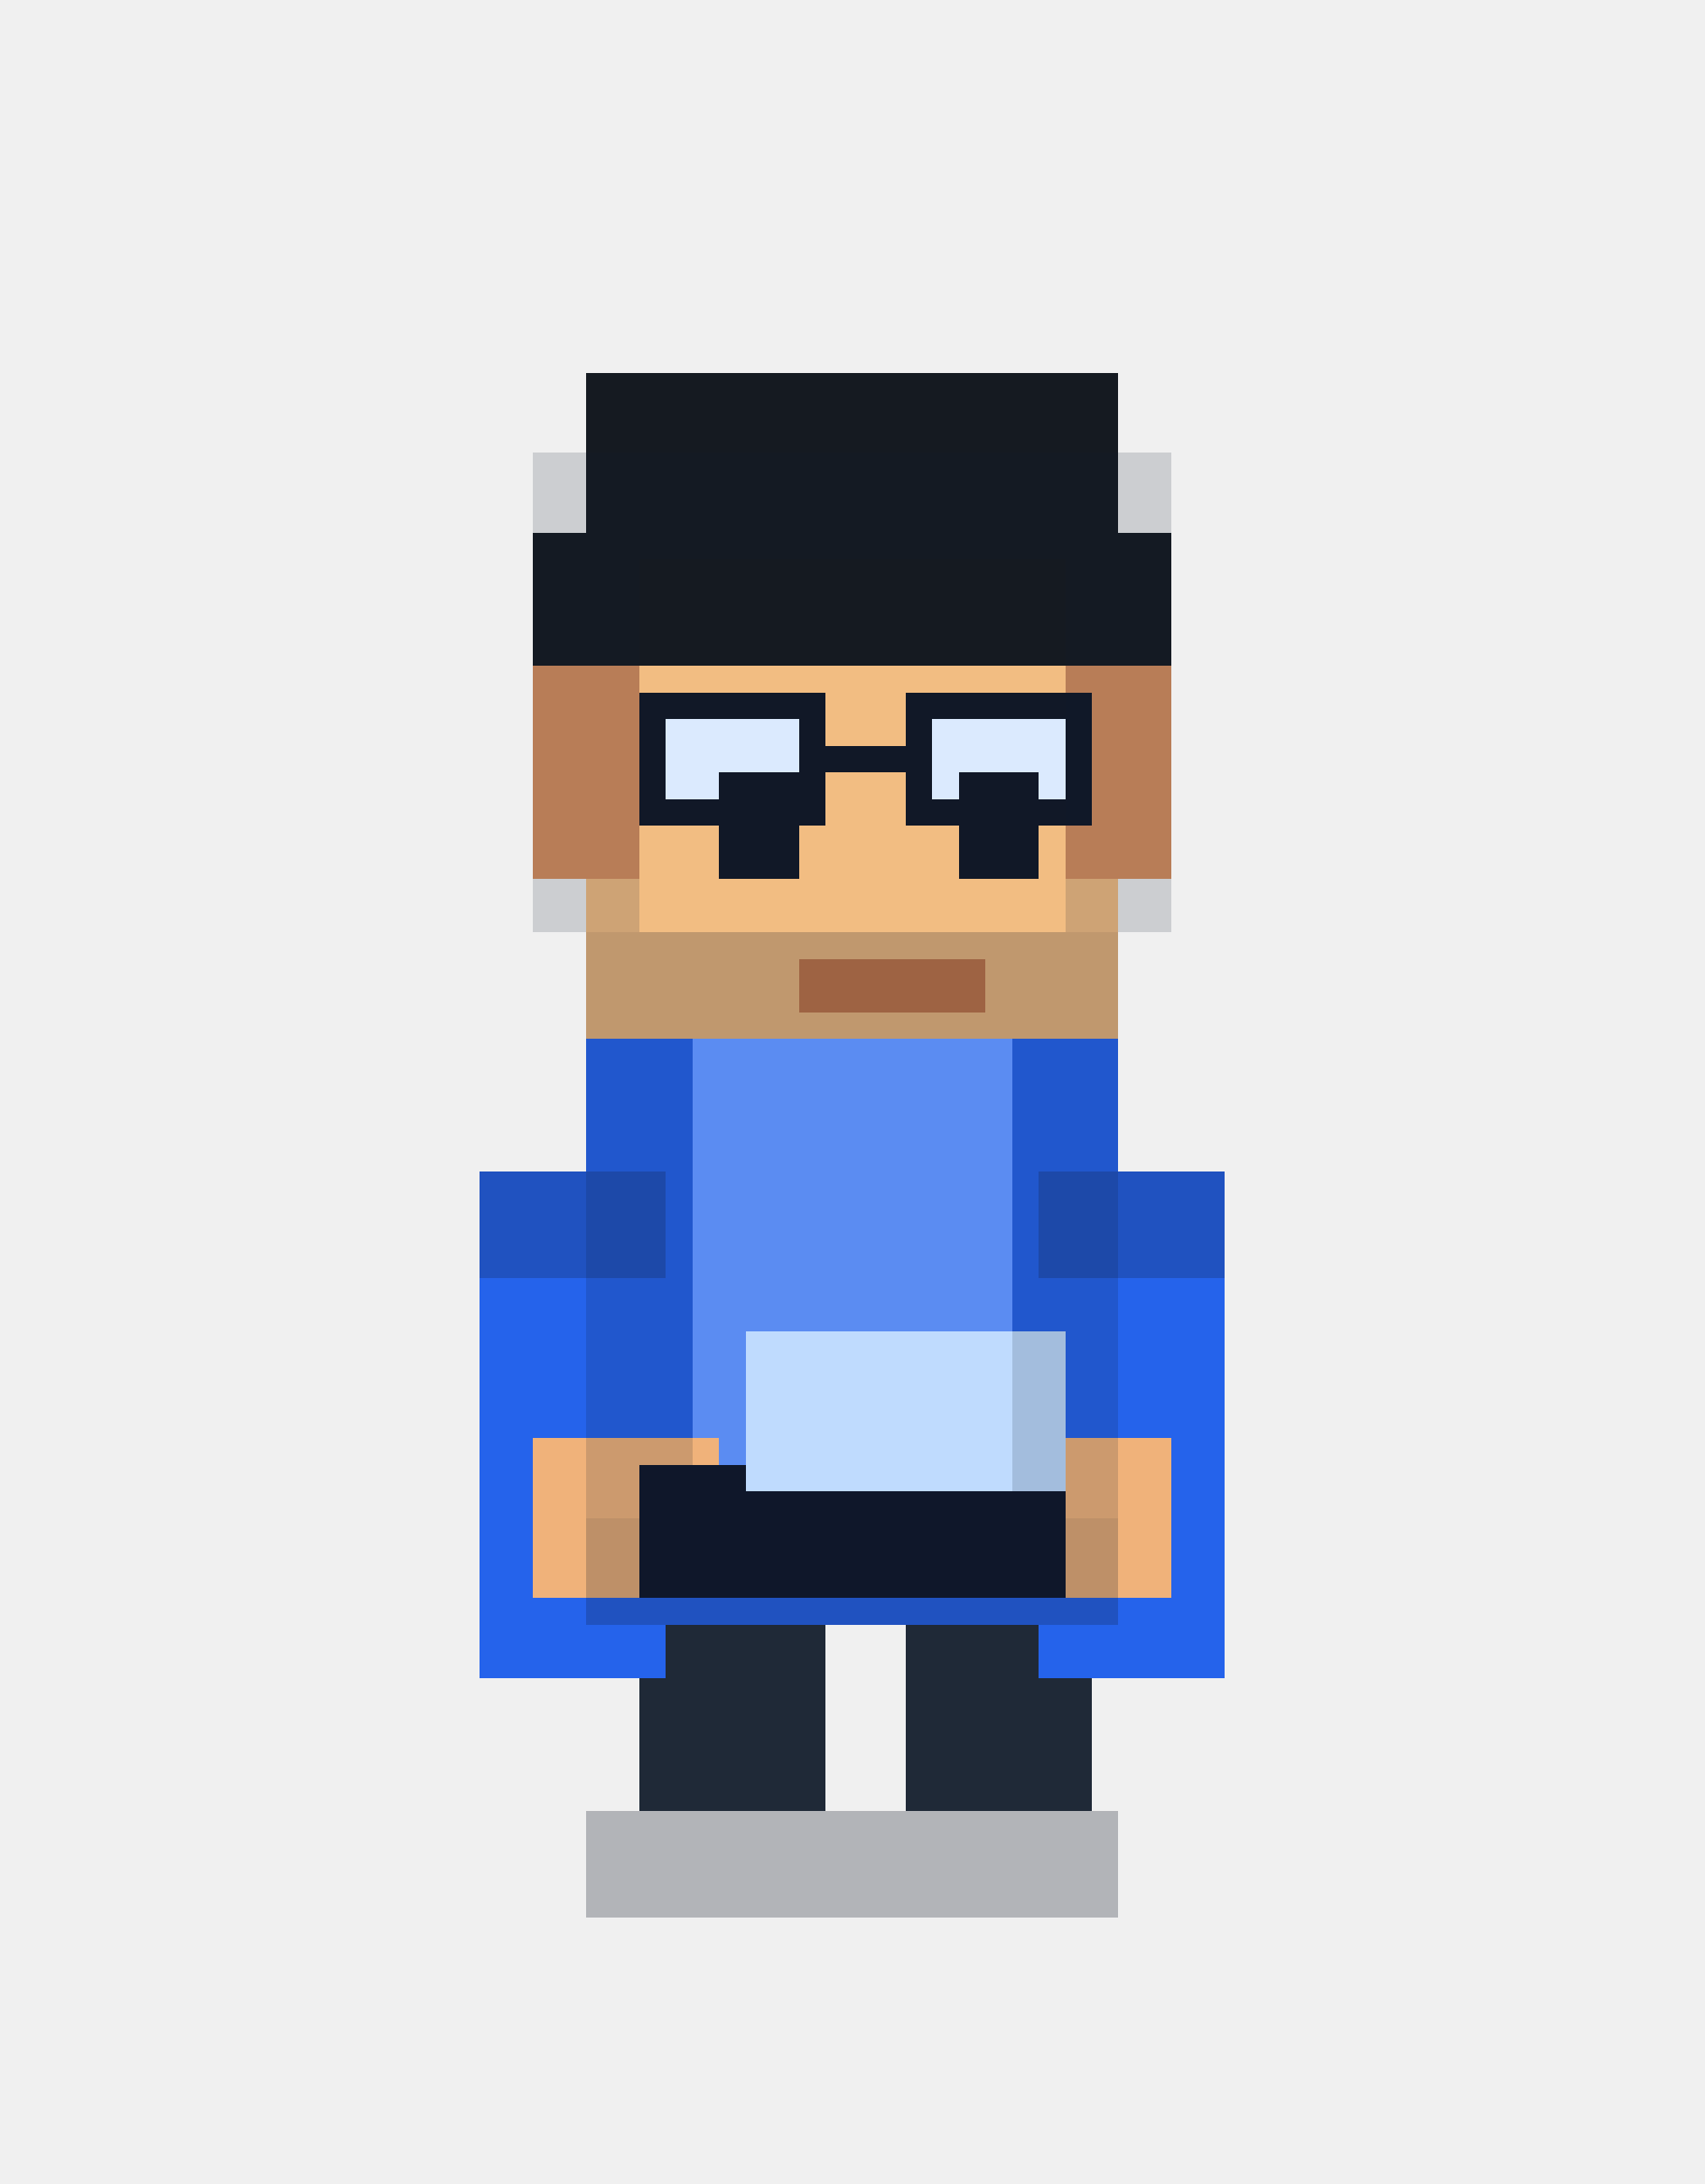
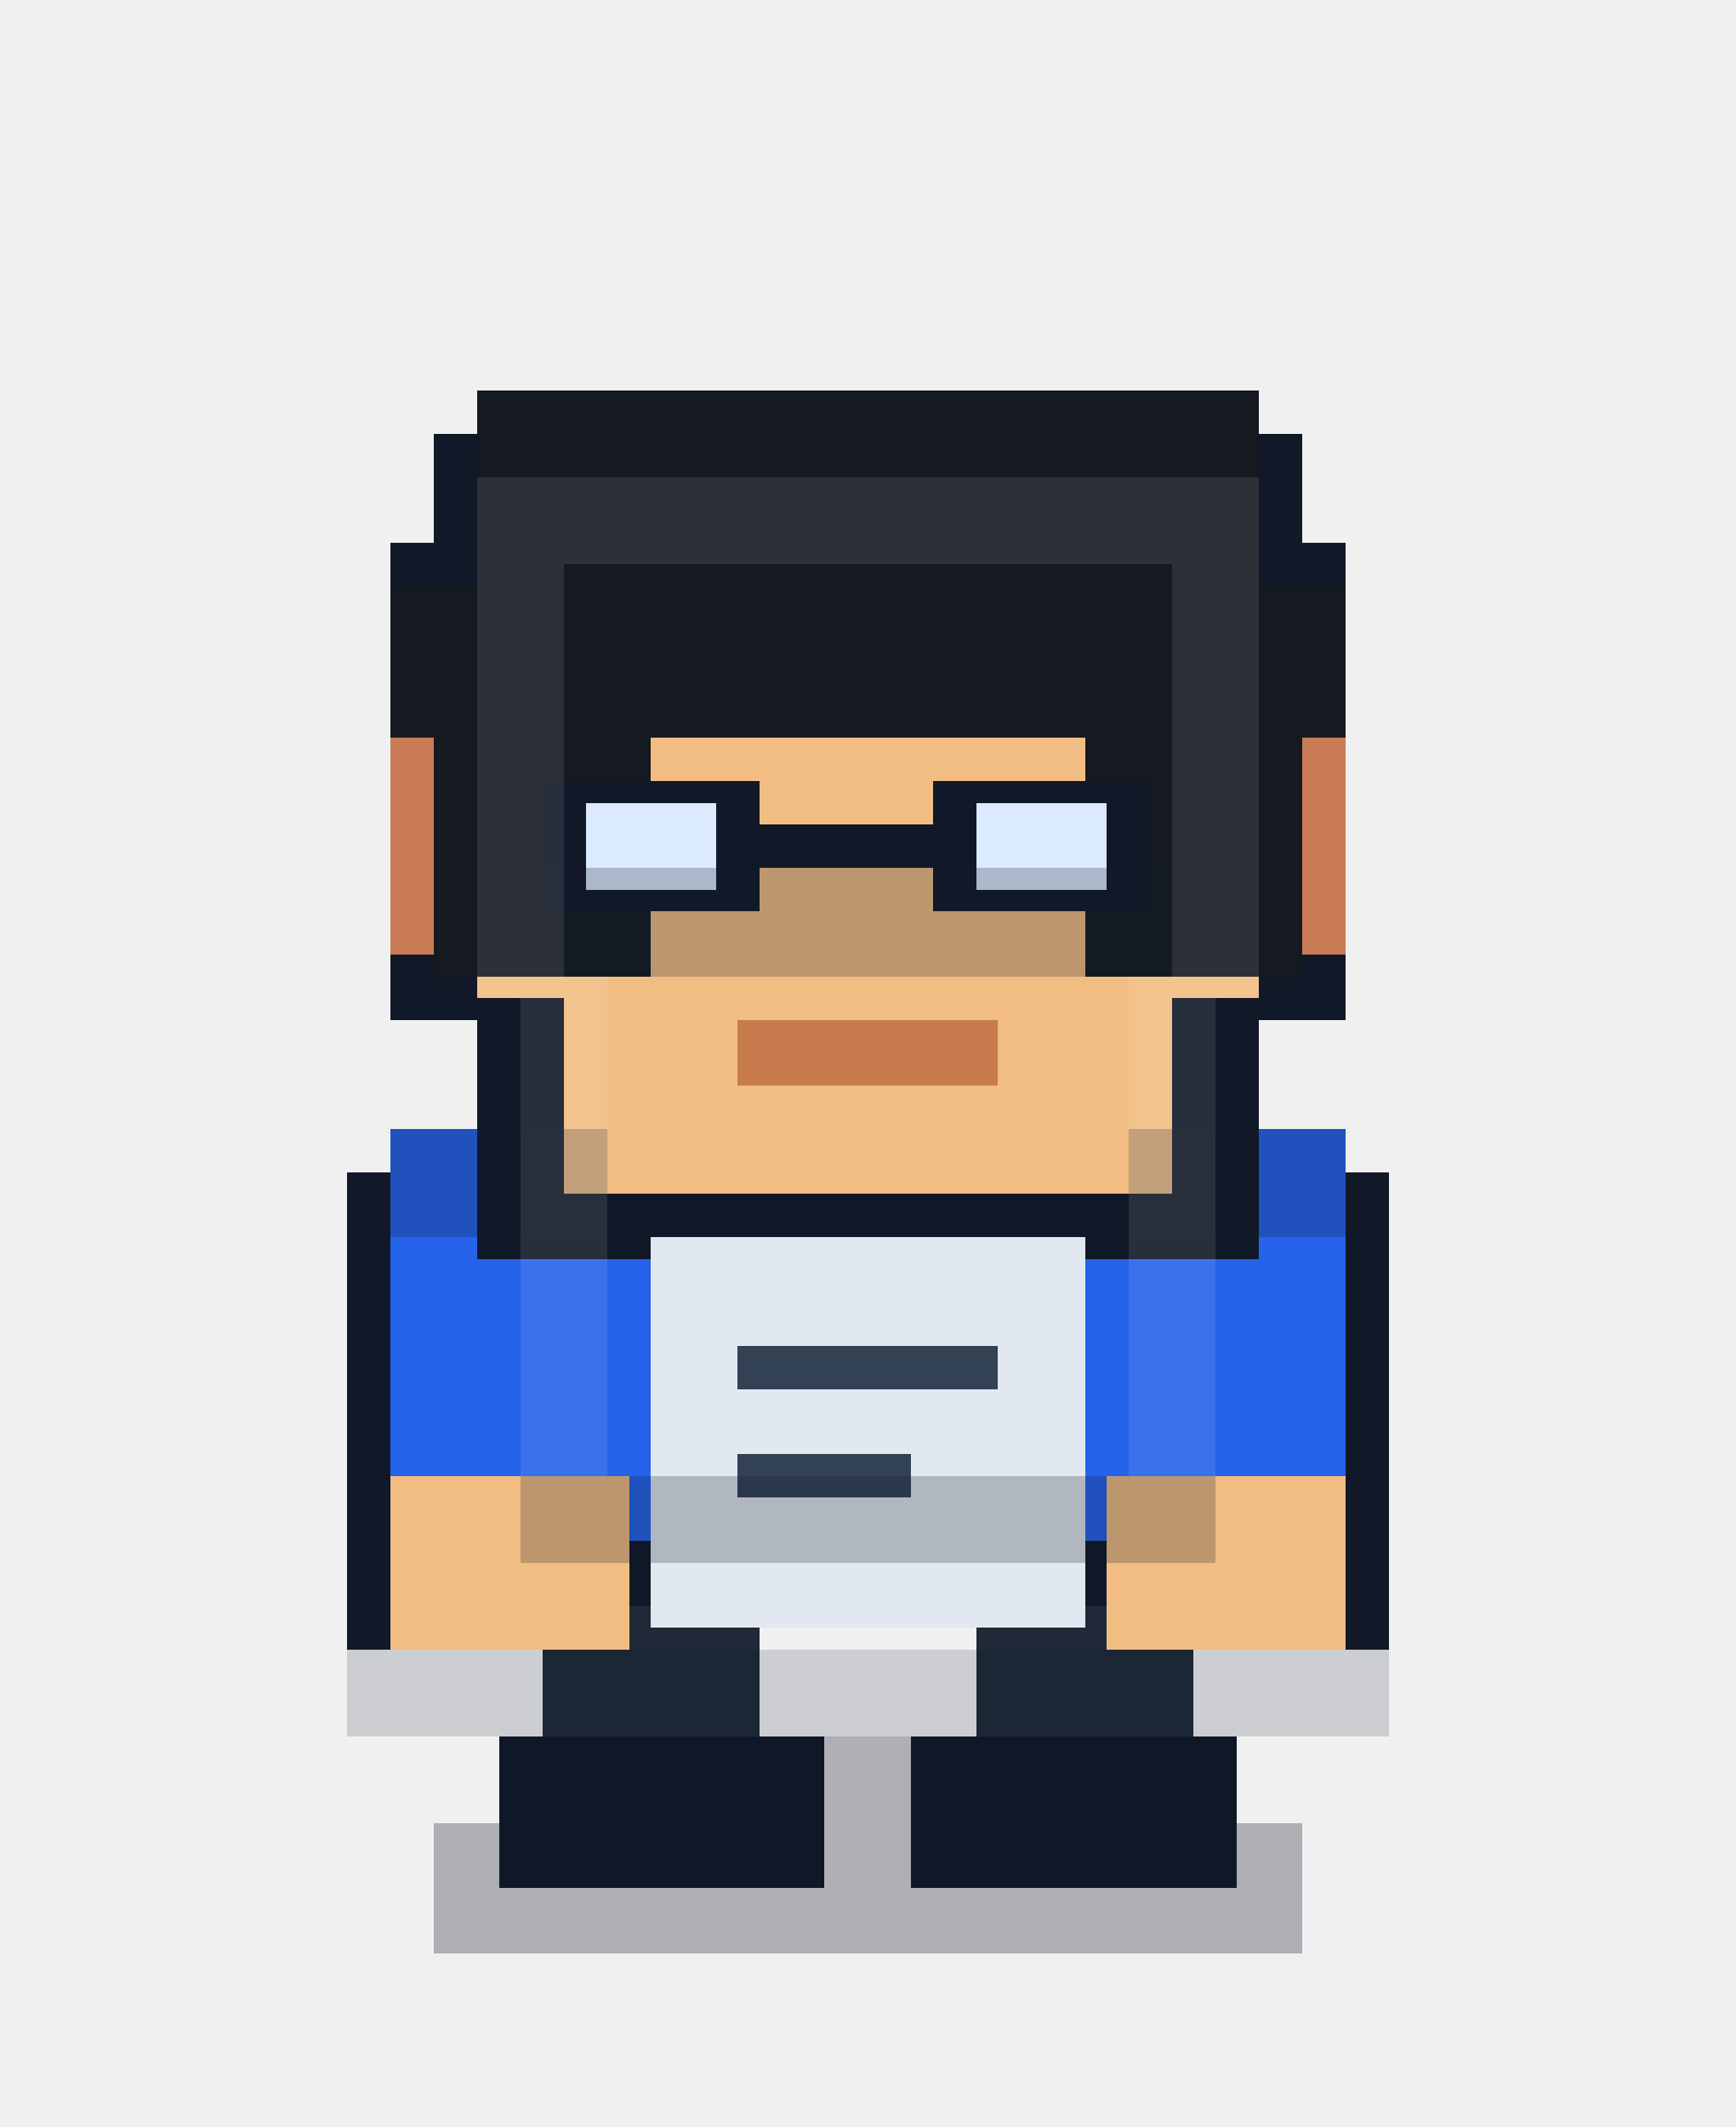
- <svg xmlns="http://www.w3.org/2000/svg" width="64" height="82" viewBox="0 0 64 82" shape-rendering="crispEdges">
-   <path d="M22 68h20v4H22z" fill="#111827" opacity=".28" />
-   <path d="M24 56h7v12h-7zM34 56h7v12h-7z" fill="#1f2937" />
-   <path d="M22 35h20v26H22z" fill="#2563eb" />
-   <path d="M26 38h12v20H26z" fill="#bfdbfe" opacity=".35" />
-   <path d="M18 44h7v19h-7zM39 44h7v19h-7z" fill="#2563eb" />
-   <path d="M20 54h7v6h-7zM37 54h7v6h-7z" fill="#f0b27a" />
-   <path d="M22 17h20v22H22z" fill="#f2bd82" />
-   <path d="M20 22h4v11h-4zM40 22h4v11h-4z" fill="#d8905f" />
-   <path d="M22 14h20v9H22zM20 20h24v5H20z" fill="#151a21" />
-   <path d="M24 26h7v5h-7zM34 26h7v5h-7zM31 28h3v1h-3z" fill="#111827" />
-   <path d="M25 27h5v3h-5zM35 27h5v3h-5z" fill="#dbeafe" />
-   <path d="M27 29h3v4h-3zM36 29h3v4h-3z" fill="#111827" />
-   <path d="M30 36h7v2h-7z" fill="#9a3412" opacity=".5" />
-   <path d="M24 55h16v5H24z" fill="#0f172a" />
-   <path d="M28 50h12v6H28z" fill="#bfdbfe" />
-   <path d="M22 35h20v4H22zM22 57h20v4H22zM18 44h7v4h-7zM39 44h7v4h-7z" fill="#0f172a" opacity=".22" />
-   <path d="M20 17h24v4H20zM20 21h4v14h-4zM40 21h4v14h-4zM22 39h4v18h-4zM38 39h4v18h-4z" fill="#0f172a" opacity=".16" />
+ <svg xmlns="http://www.w3.org/2000/svg" width="80" height="98" viewBox="0 0 80 98" shape-rendering="crispEdges">
+   <path d="M20 84h40v6H20zM26 80h28v4H26z" fill="#111827" opacity=".3" />
+   <path d="M25 68h10v14H25zM45 68h10v14H45z" fill="#1f2937" />
+   <path d="M23 80h15v7H23zM42 80h15v7H42z" fill="#101827" />
+   <path d="M25 68h10v4H25zM45 68h10v4H45z" fill="#ffffff" opacity=".1" />
+   <path d="M22 43h36v31H22z" fill="#111827" />
+   <path d="M24 40h32v31H24z" fill="#2563eb" />
+   <path d="M30 44h20v22H30z" fill="#bfdbfe" opacity=".42" />
+   <path d="M34 43h12v28H34z" fill="#0f172a" opacity=".14" />
+   <path d="M16 54h11v22H16zM53 54h11v22H53z" fill="#111827" />
+   <path d="M18 52h10v23H18zM52 52h10v23H52z" fill="#2563eb" />
+   <path d="M18 68h11v8H18zM51 68h11v8H51z" fill="#f2bd82" />
+   <path d="M20 20h40v5H20zM18 25h44v22H18zM22 47h36v11H22z" fill="#111827" />
+   <path d="M22 22h36v24H22zM26 46h28v9H26z" fill="#f2bd82" />
+   <path d="M18 32h5v12h-5zM57 32h5v12h-5z" fill="#c97c55" />
+   <path d="M22 18h36v12H22zM18 27h44v7H18zM20 33h10v12H20zM50 33h10v12H50z" fill="#151a21" />
+   <path d="M25 36h10v6H25zM43 36h10v6H43zM35 38h8v2h-8z" fill="#111827" />
+   <path d="M27 37h6v4h-6zM45 37h6v4h-6z" fill="#dbeafe" />
+   <path d="M34 47h12v3H34z" fill="#9a3412" opacity=".48" />
+   <path d="M30 57h20v18H30z" fill="#e2e8f0" />
+   <path d="M34 62h12v2H34zM34 67h8v2h-8z" fill="#334155" />
+   <path d="M24 40h32v5H24zM24 68h32v4H24zM18 52h10v5H18zM52 52h10v5H52z" fill="#0f172a" opacity=".24" />
+   <path d="M22 22h36v4H22zM22 26h4v20h-4zM54 26h4v20h-4zM24 45h4v23h-4zM52 45h4v23h-4z" fill="#ffffff" opacity=".1" />
+   <path d="M16 76h48v4H16z" fill="#0f172a" opacity=".16" />
</svg>
